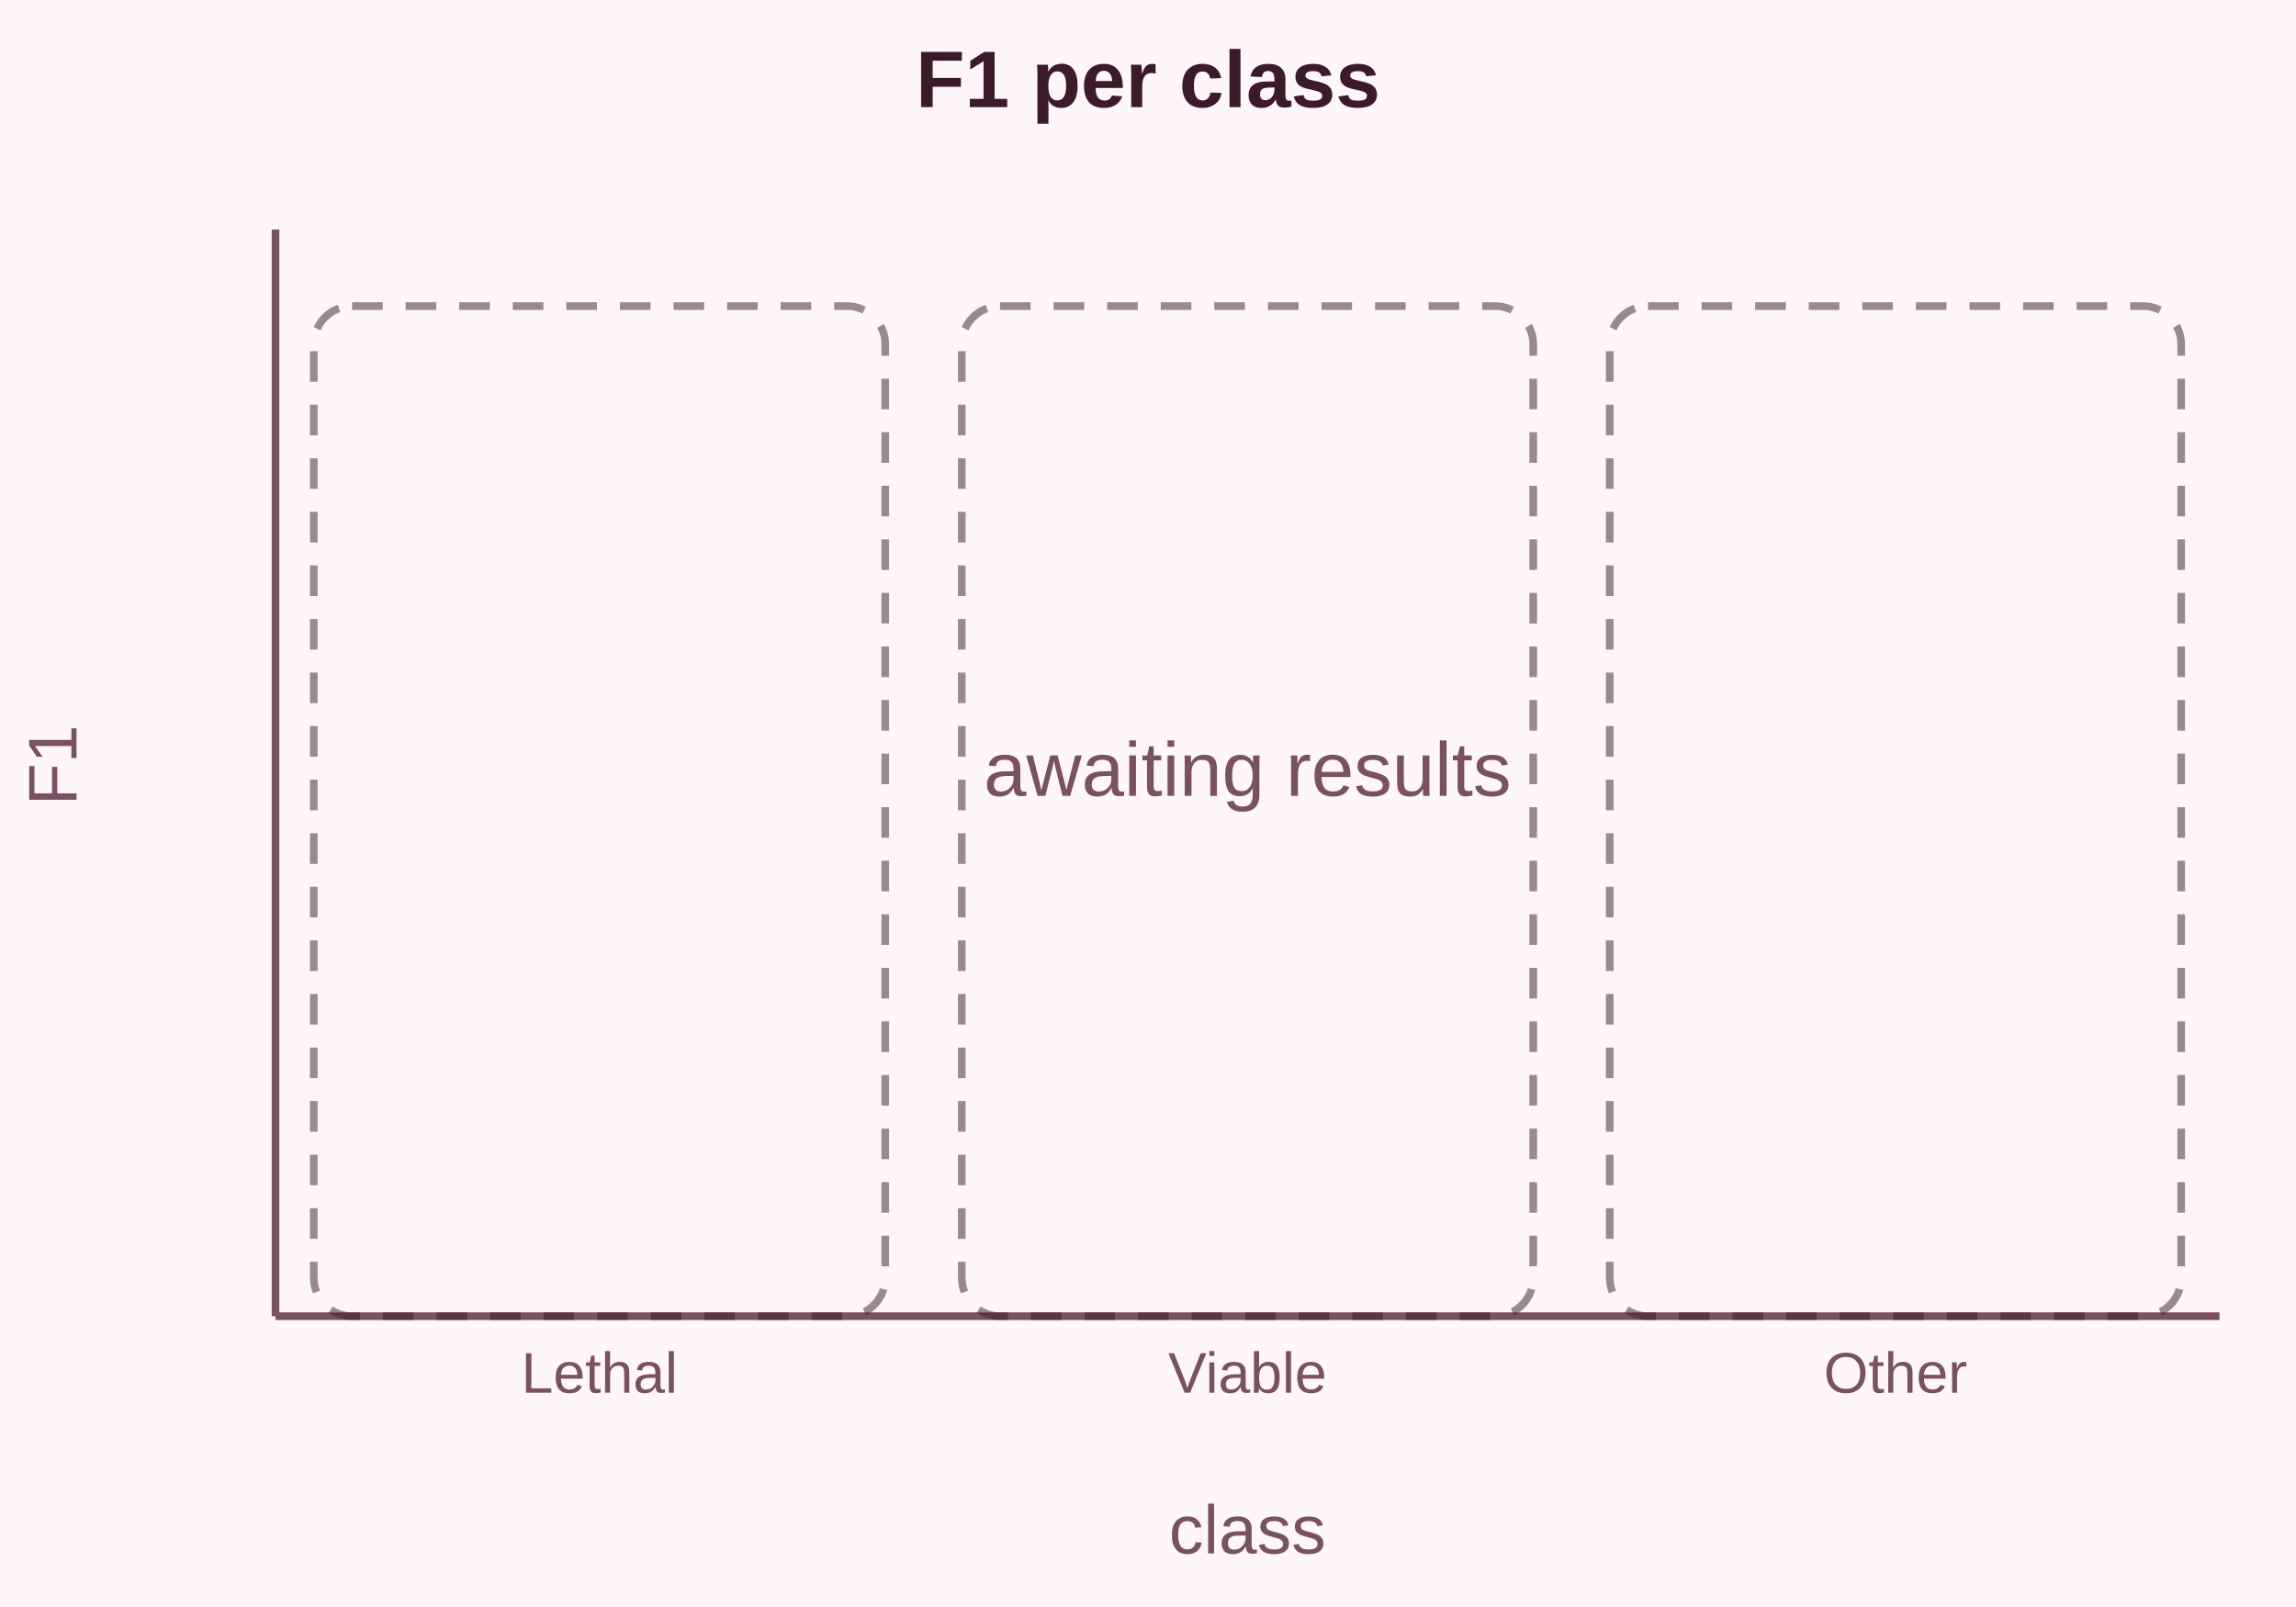
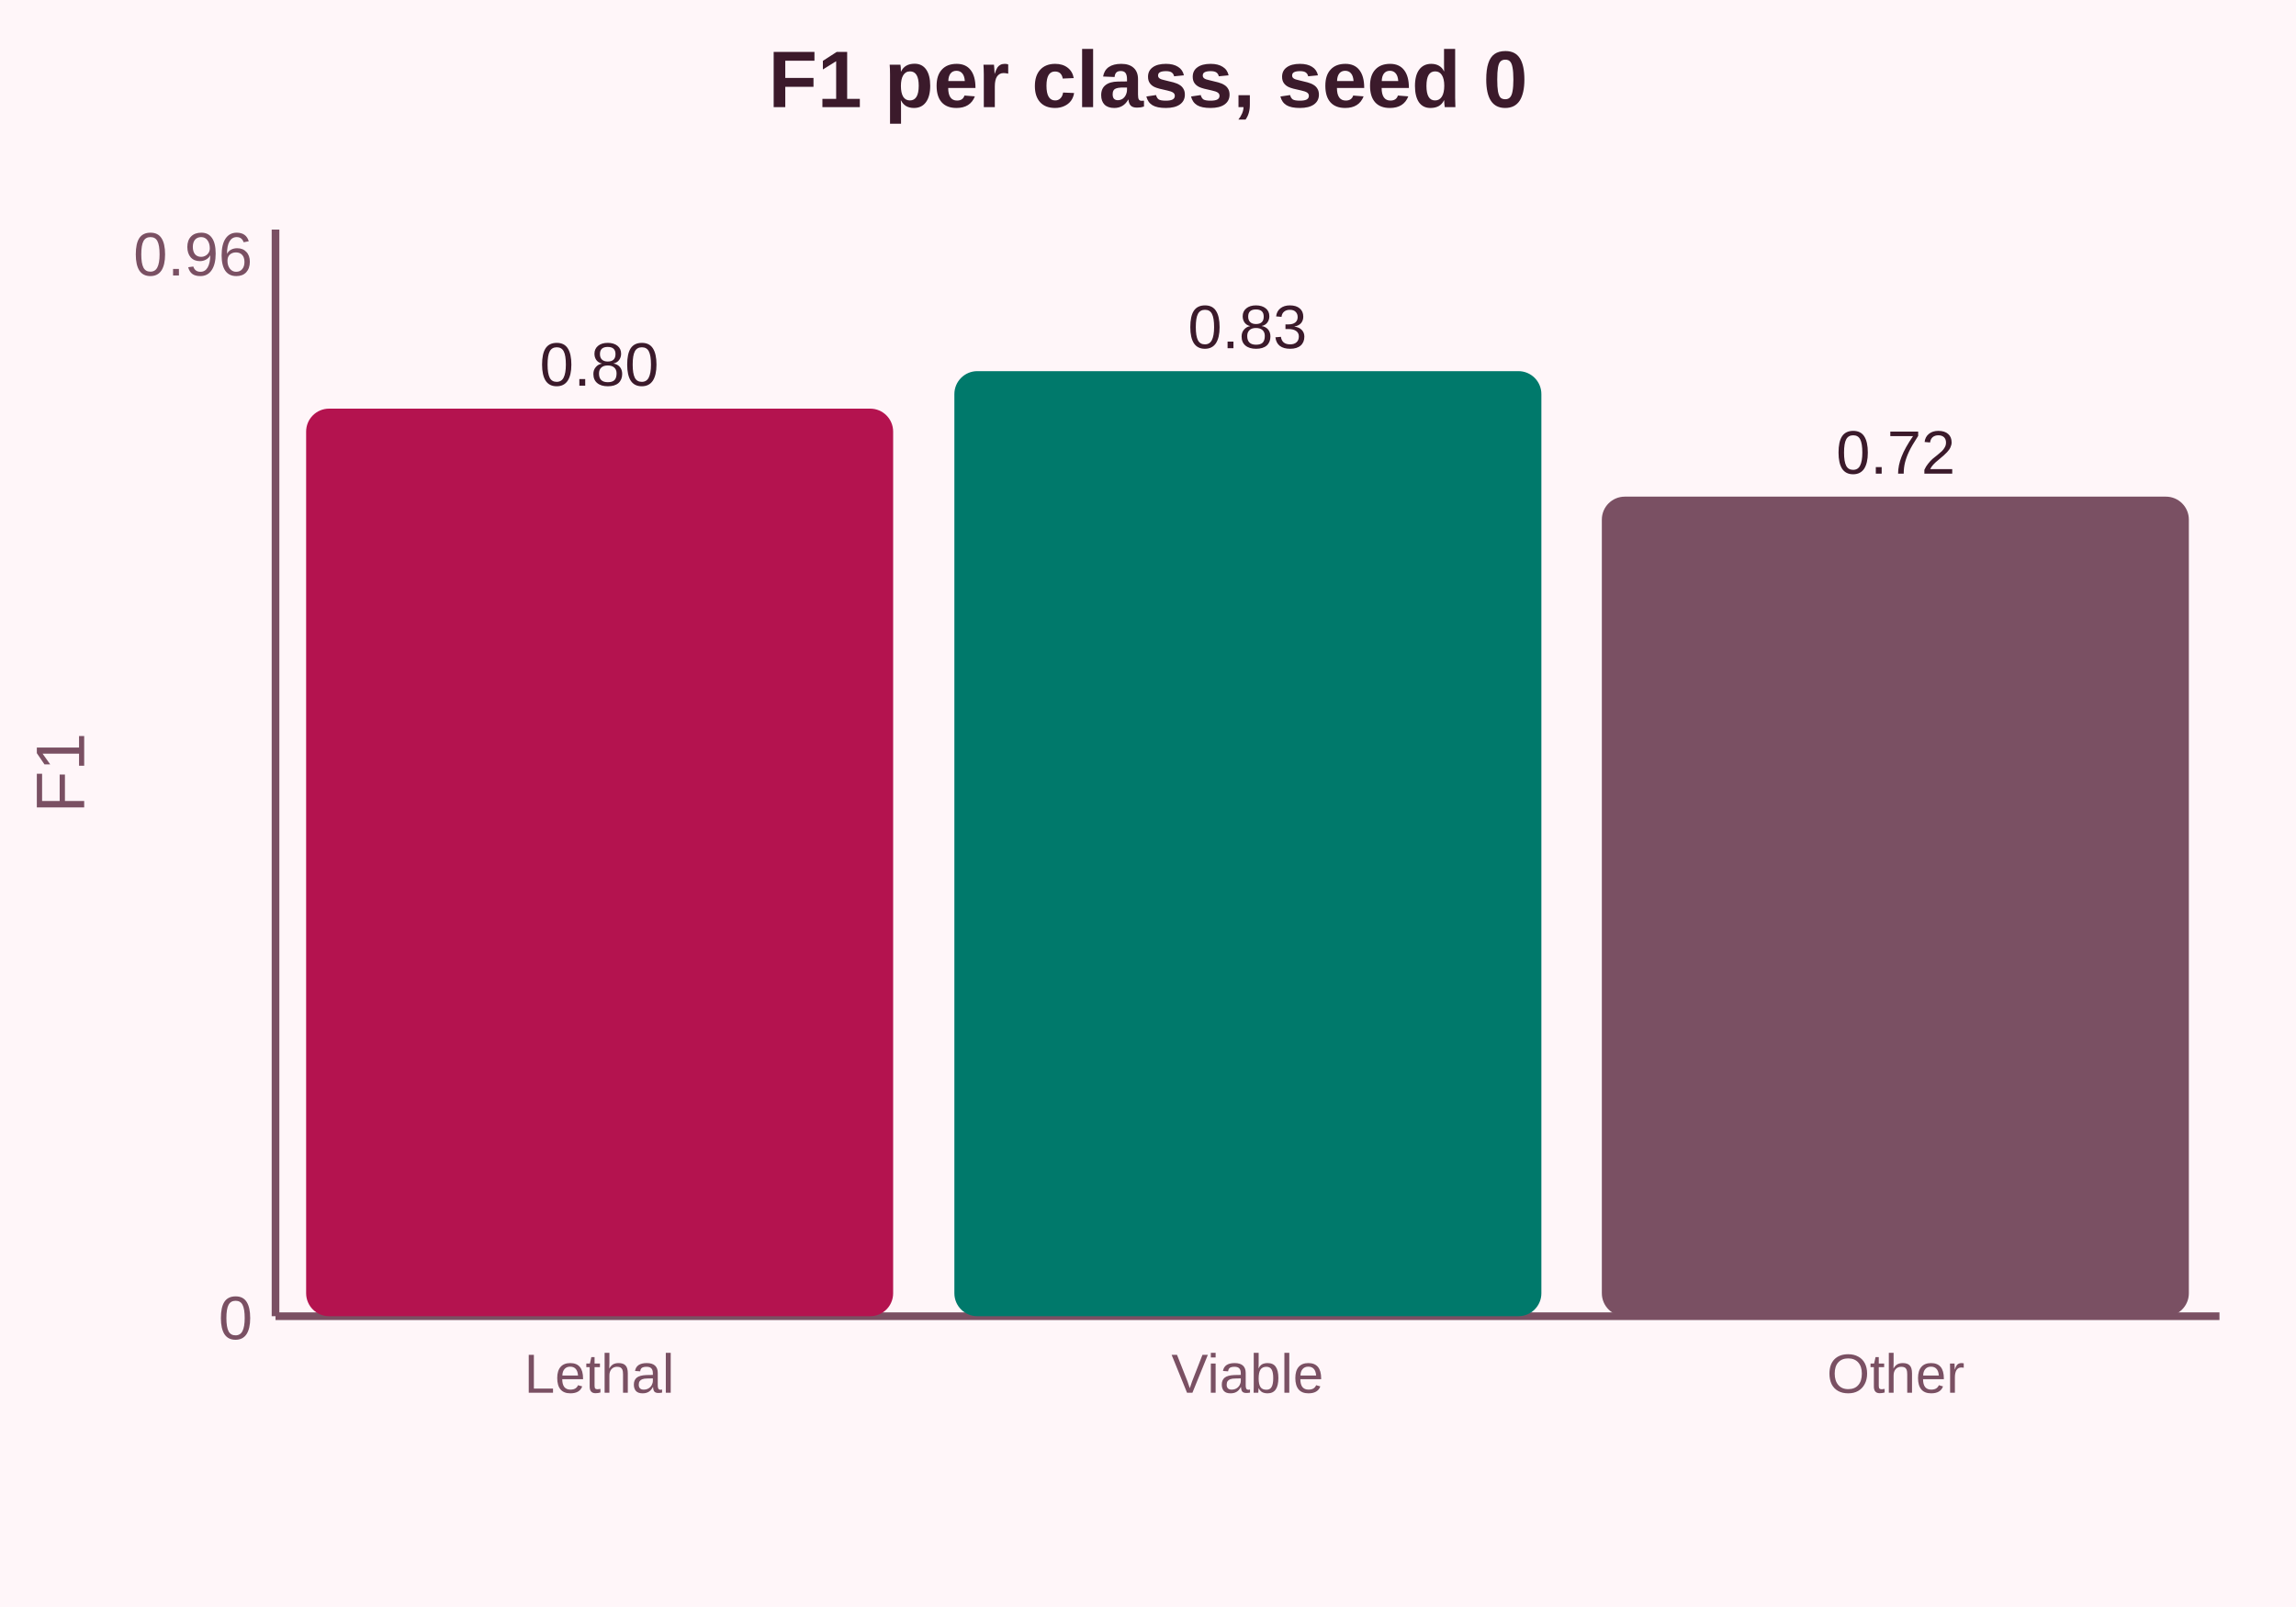
<svg xmlns="http://www.w3.org/2000/svg" viewBox="0 0 300 210" width="900" height="630" font-family="Arial,sans-serif">
  <rect width="300" height="210" fill="#fff6f9" />
-   <text x="150" y="14" fill="#3b1a2b" font-weight="bold" text-anchor="middle" font-size="10.5">F1 per class</text>
-   <line stroke="#7a5063" x1="36" y1="172" x2="290" y2="172" />
-   <line stroke="#7a5063" x1="36" y1="172" x2="36" y2="30" />
-   <text x="163" y="203" fill="#7a5063" text-anchor="middle" font-size="9">class</text>
-   <text x="10" y="100" fill="#7a5063" text-anchor="middle" font-size="9" transform="rotate(-90 10 100)">F1</text>
-   <rect fill="none" stroke="#3b1a2b" stroke-dasharray="4 3" stroke-opacity="0.5" rx="5" x="41" y="40" width="74.667" height="132" />
-   <text x="78.333" y="182" fill="#7a5063" text-anchor="middle" font-size="7.5">Lethal</text>
-   <rect fill="none" stroke="#3b1a2b" stroke-dasharray="4 3" stroke-opacity="0.5" rx="5" x="125.667" y="40" width="74.667" height="132" />
-   <text x="163" y="182" fill="#7a5063" text-anchor="middle" font-size="7.5">Viable</text>
-   <rect fill="none" stroke="#3b1a2b" stroke-dasharray="4 3" stroke-opacity="0.5" rx="5" x="210.333" y="40" width="74.667" height="132" />
-   <text x="247.667" y="182" fill="#7a5063" text-anchor="middle" font-size="7.5">Other</text>
-   <text x="163" y="104" fill="#7a5063" text-anchor="middle" font-size="10">awaiting results</text>
+   <text x="150.0" y="14.0" font-size="10.5" text-anchor="middle" fill="#3b1a2b" font-weight="bold">F1 per class, seed 0</text>
+   <line x1="36.0" y1="172.0" x2="290.0" y2="172.0" stroke="#7a5063" stroke-width="1" />
+   <line x1="36.0" y1="172.0" x2="36.0" y2="30.0" stroke="#7a5063" stroke-width="1" />
+   <text x="11.0" y="101.0" font-size="9" text-anchor="middle" fill="#7a5063" transform="rotate(-90 11.0 101.0)">F1</text>
+   <text x="33.0" y="175.0" font-size="8" text-anchor="end" fill="#7a5063">0</text>
+   <text x="33.0" y="36.0" font-size="8" text-anchor="end" fill="#7a5063">0.96</text>
+   <rect x="40.0" y="53.4" width="76.7" height="118.6" fill="#b4134f" rx="3" />
+   <text x="78.3" y="50.4" font-size="8" text-anchor="middle" fill="#3b1a2b">0.80</text>
+   <text x="78.3" y="182.0" font-size="7.2" text-anchor="middle" fill="#7a5063">Lethal</text>
+   <rect x="124.7" y="48.5" width="76.7" height="123.5" fill="#00796b" rx="3" />
+   <text x="163.0" y="45.5" font-size="8" text-anchor="middle" fill="#3b1a2b">0.83</text>
+   <text x="163.0" y="182.0" font-size="7.2" text-anchor="middle" fill="#7a5063">Viable</text>
+   <rect x="209.3" y="64.9" width="76.7" height="107.1" fill="#7a5063" rx="3" />
+   <text x="247.7" y="61.9" font-size="8" text-anchor="middle" fill="#3b1a2b">0.72</text>
+   <text x="247.7" y="182.0" font-size="7.2" text-anchor="middle" fill="#7a5063">Other</text>
</svg>
